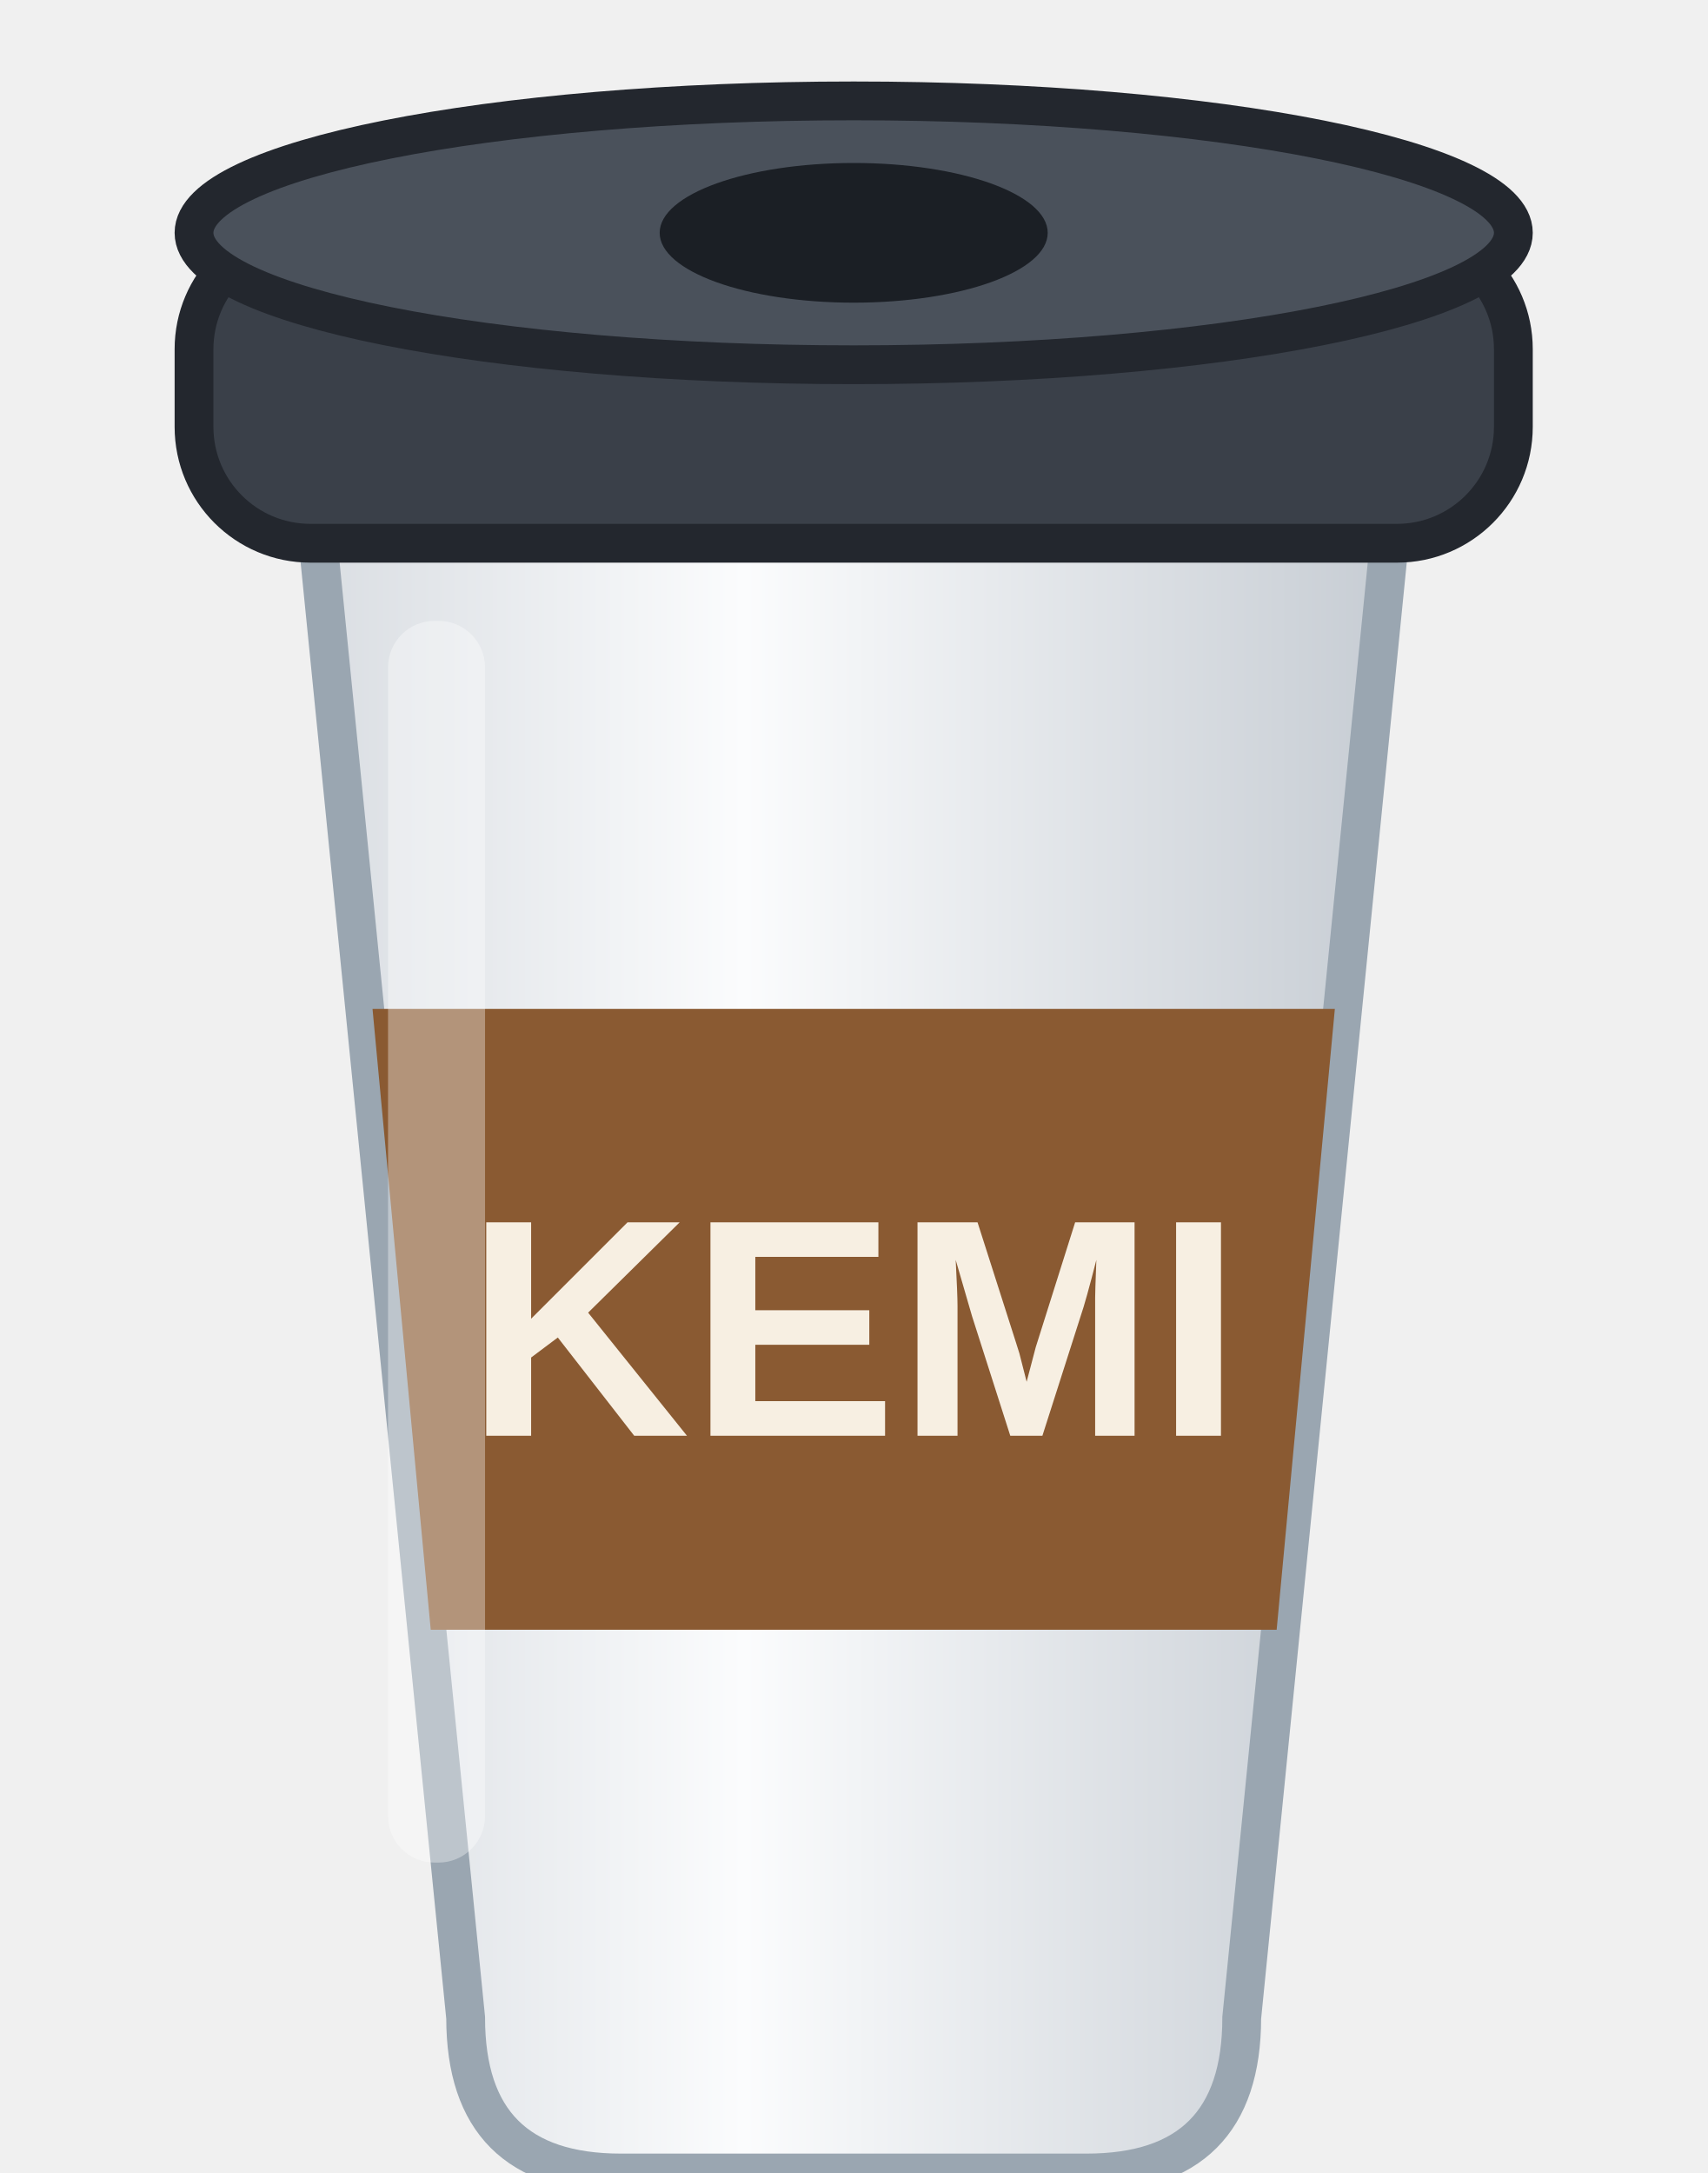
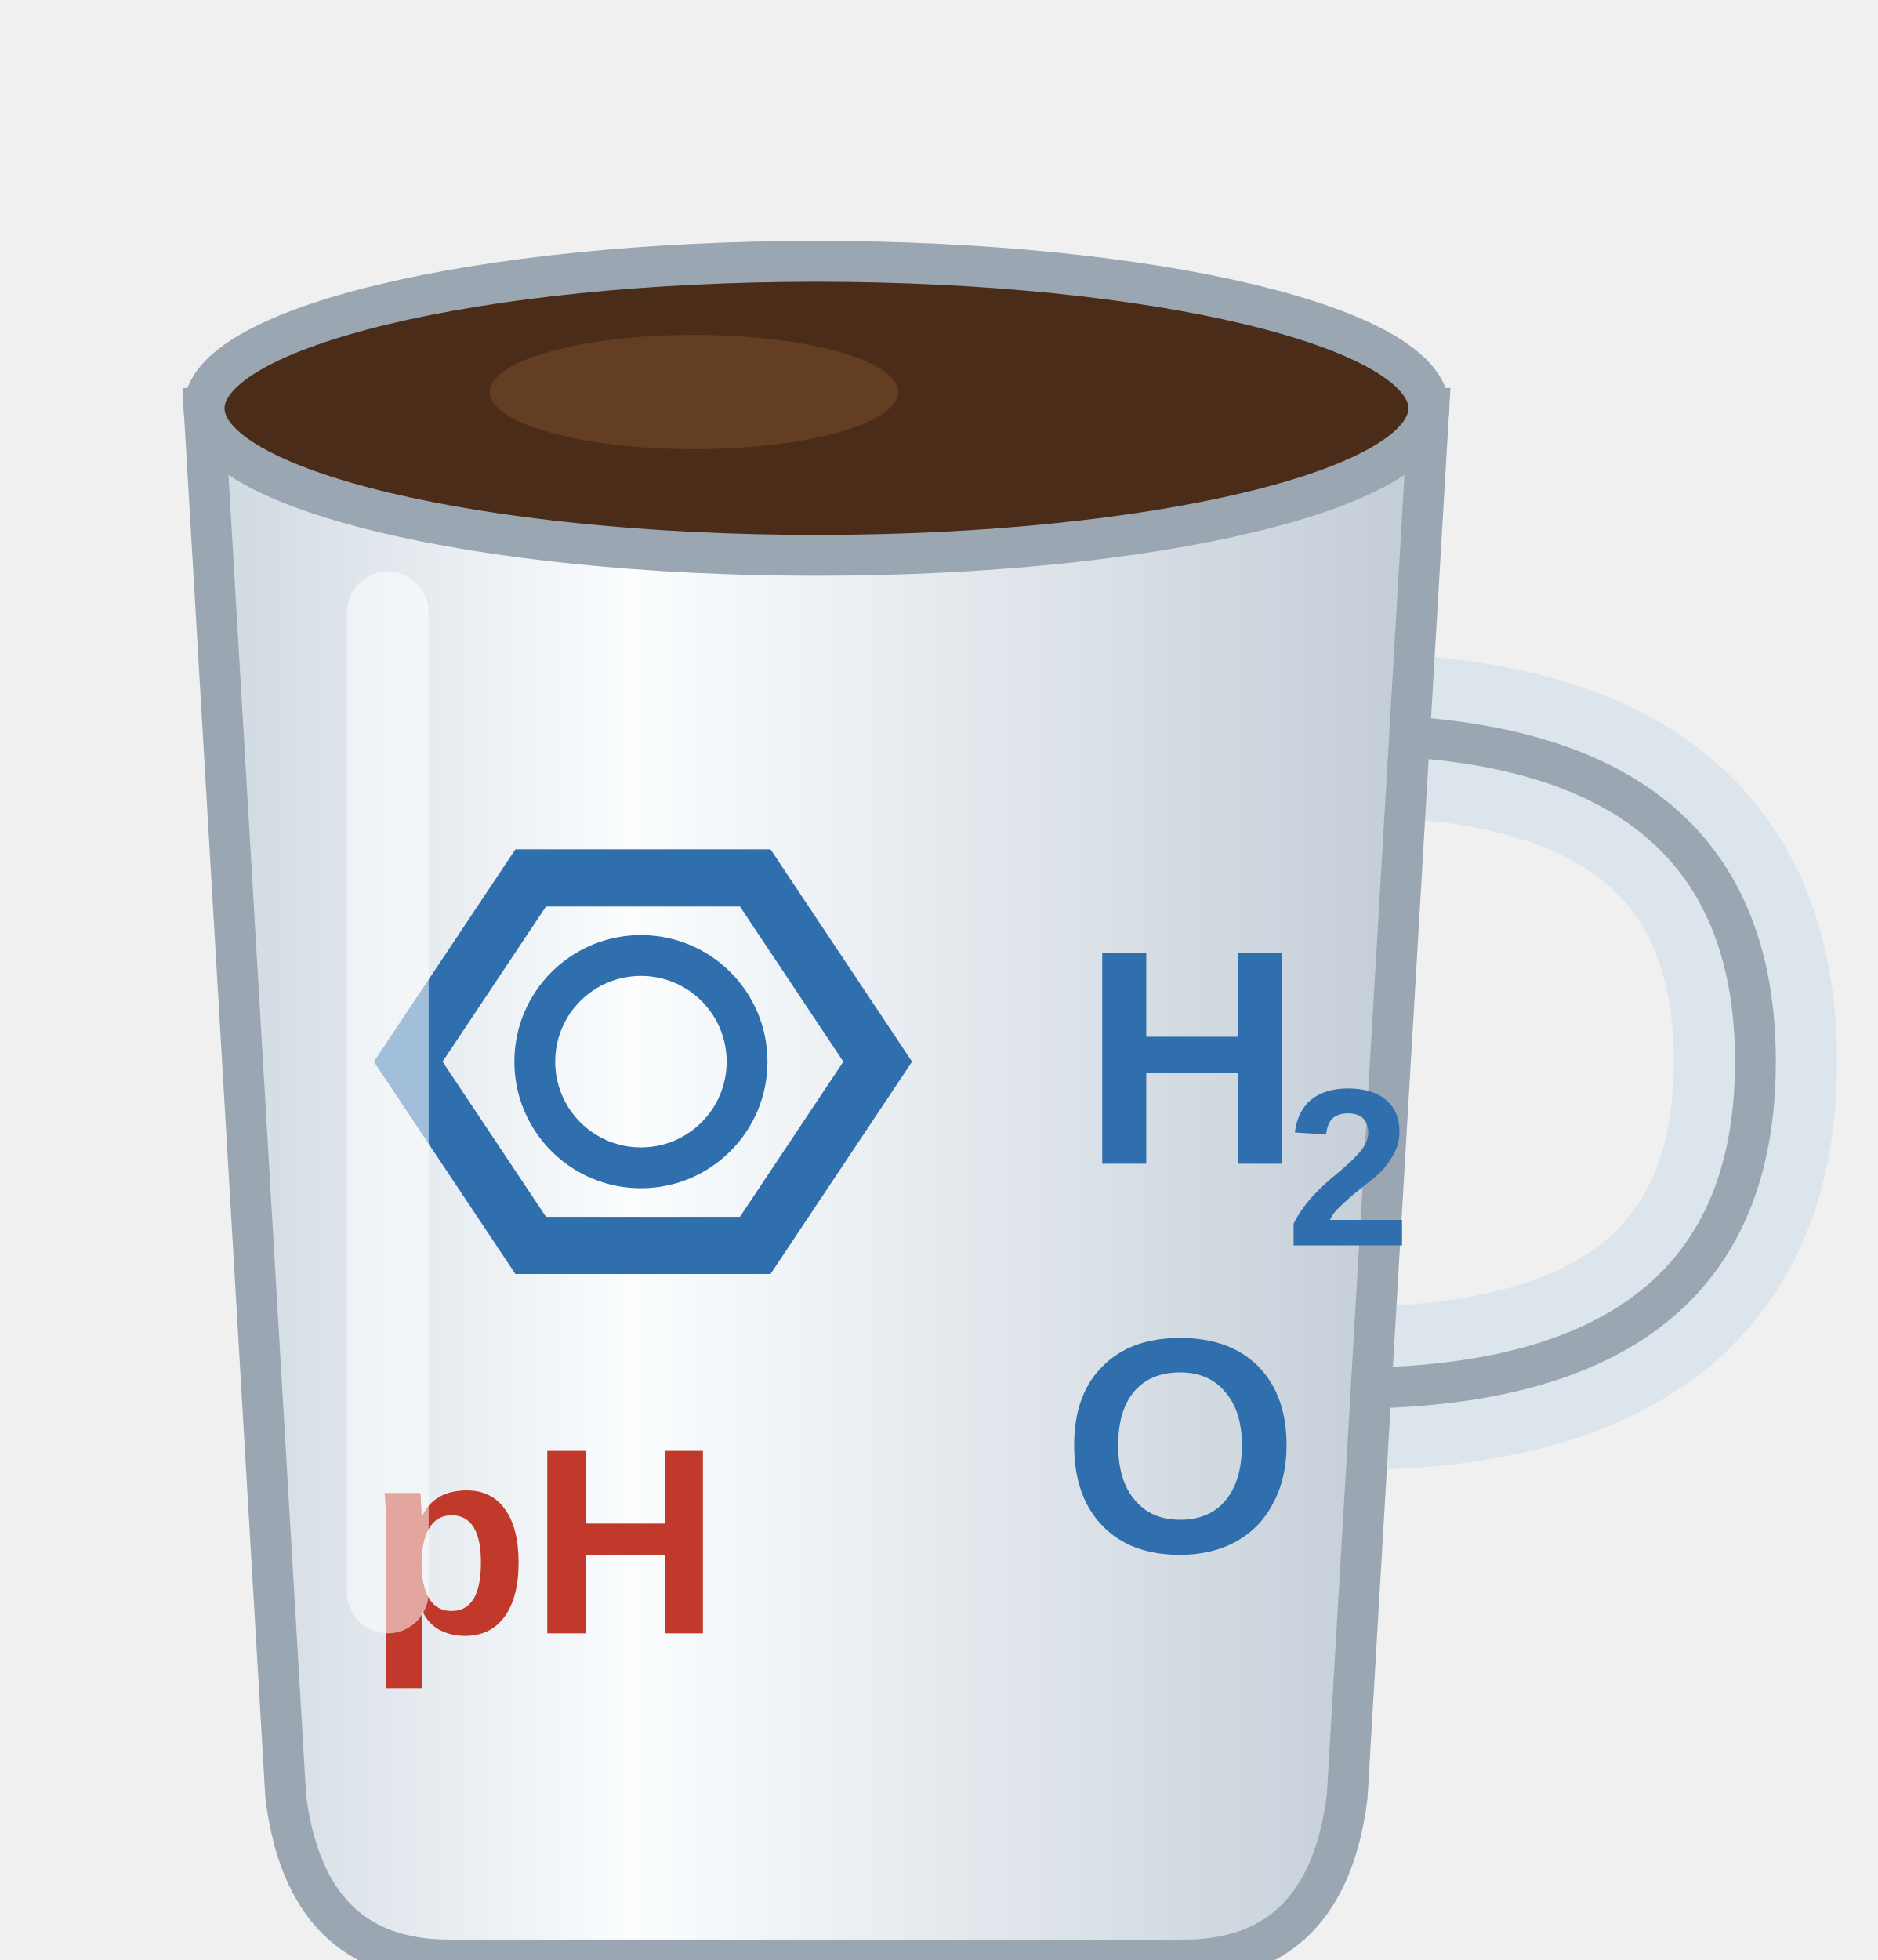
- <svg xmlns="http://www.w3.org/2000/svg" width="88" height="112" viewBox="0 0 44 56">
+ <svg xmlns="http://www.w3.org/2000/svg" width="92" height="96" viewBox="0 0 46 48">
  <defs>
-     <linearGradient id="pap" x1="0" y1="0" x2="1" y2="0">
-       <stop offset="0" stop-color="#d9dde2" />
-       <stop offset="0.4" stop-color="#fbfcfd" />
-       <stop offset="1" stop-color="#c6ccd3" />
+     <linearGradient id="porcelaen" x1="0" y1="0" x2="1" y2="0">
+       <stop offset="0" stop-color="#cfd8e0" />
+       <stop offset="0.35" stop-color="#fbfdfe" />
+       <stop offset="1" stop-color="#c2ccd6" />
    </linearGradient>
  </defs>
-   <path d="M8 12 L12 52 Q12 56 16 56 L28 56 Q32 56 32 52 L36 12 Z" fill="url(#pap)" stroke="#9aa6b1" stroke-width="1" />
-   <path d="M9.6 26 L34.4 26 L32.9 42 L11.1 42 Z" fill="#8a5a32" />
-   <text x="22" y="37" text-anchor="middle" font-family="Segoe UI, Arial, sans-serif" font-size="8" font-weight="800" fill="#f7efe2">KEMI</text>
-   <rect x="5" y="6" width="34" height="8" rx="3" fill="#3a4049" stroke="#23272e" stroke-width="1" />
-   <ellipse cx="22" cy="6" rx="17" ry="3.4" fill="#4a515b" stroke="#23272e" stroke-width="1" />
-   <ellipse cx="22" cy="6" rx="5" ry="1.8" fill="#1b1f25" />
-   <rect x="10" y="16" width="2.5" height="32" rx="1.2" fill="#ffffff" fill-opacity="0.35" />
+   <path d="M33 18 Q43 18 43 26 Q43 34 33 34" fill="none" stroke="#dde5ec" stroke-width="4" />
+   <path d="M33 18 Q43 18 43 26 Q43 34 33 34" fill="none" stroke="#9aa6b1" stroke-width="1" />
+   <path d="M5 10 L7 44 Q7.5 48 11 48 L29 48 Q32.5 48 33 44 L35 10 Z" fill="url(#porcelaen)" stroke="#9aa6b1" stroke-width="1" />
+   <ellipse cx="20" cy="10" rx="15" ry="3.6" fill="#4a2c18" stroke="#9aa6b1" stroke-width="1" />
+   <ellipse cx="17" cy="9.6" rx="5" ry="1.4" fill="#6b4226" fill-opacity="0.8" />
+   <g stroke="#2f6fae" stroke-width="1.4" fill="none">
+     <path d="M10 26 L13 21.5 L18.5 21.5 L21.5 26 L18.5 30.5 L13 30.5 Z" />
+     <circle cx="15.7" cy="26" r="2.6" stroke-width="1" />
+   </g>
+   <text x="26.5" y="28.5" font-family="Segoe UI, Arial, sans-serif" font-size="7.5" font-weight="800" fill="#2f6fae">H</text>
+   <text x="31.5" y="30.5" font-family="Segoe UI, Arial, sans-serif" font-size="5.5" font-weight="800" fill="#2f6fae">2</text>
+   <text x="26" y="38" font-family="Segoe UI, Arial, sans-serif" font-size="7.5" font-weight="800" fill="#2f6fae">O</text>
+   <text x="9" y="40" font-family="Segoe UI, Arial, sans-serif" font-size="6.5" font-weight="800" fill="#c0392b">pH</text>
+   <rect x="8.5" y="14" width="2" height="26" rx="1" fill="#ffffff" fill-opacity="0.55" />
</svg>
